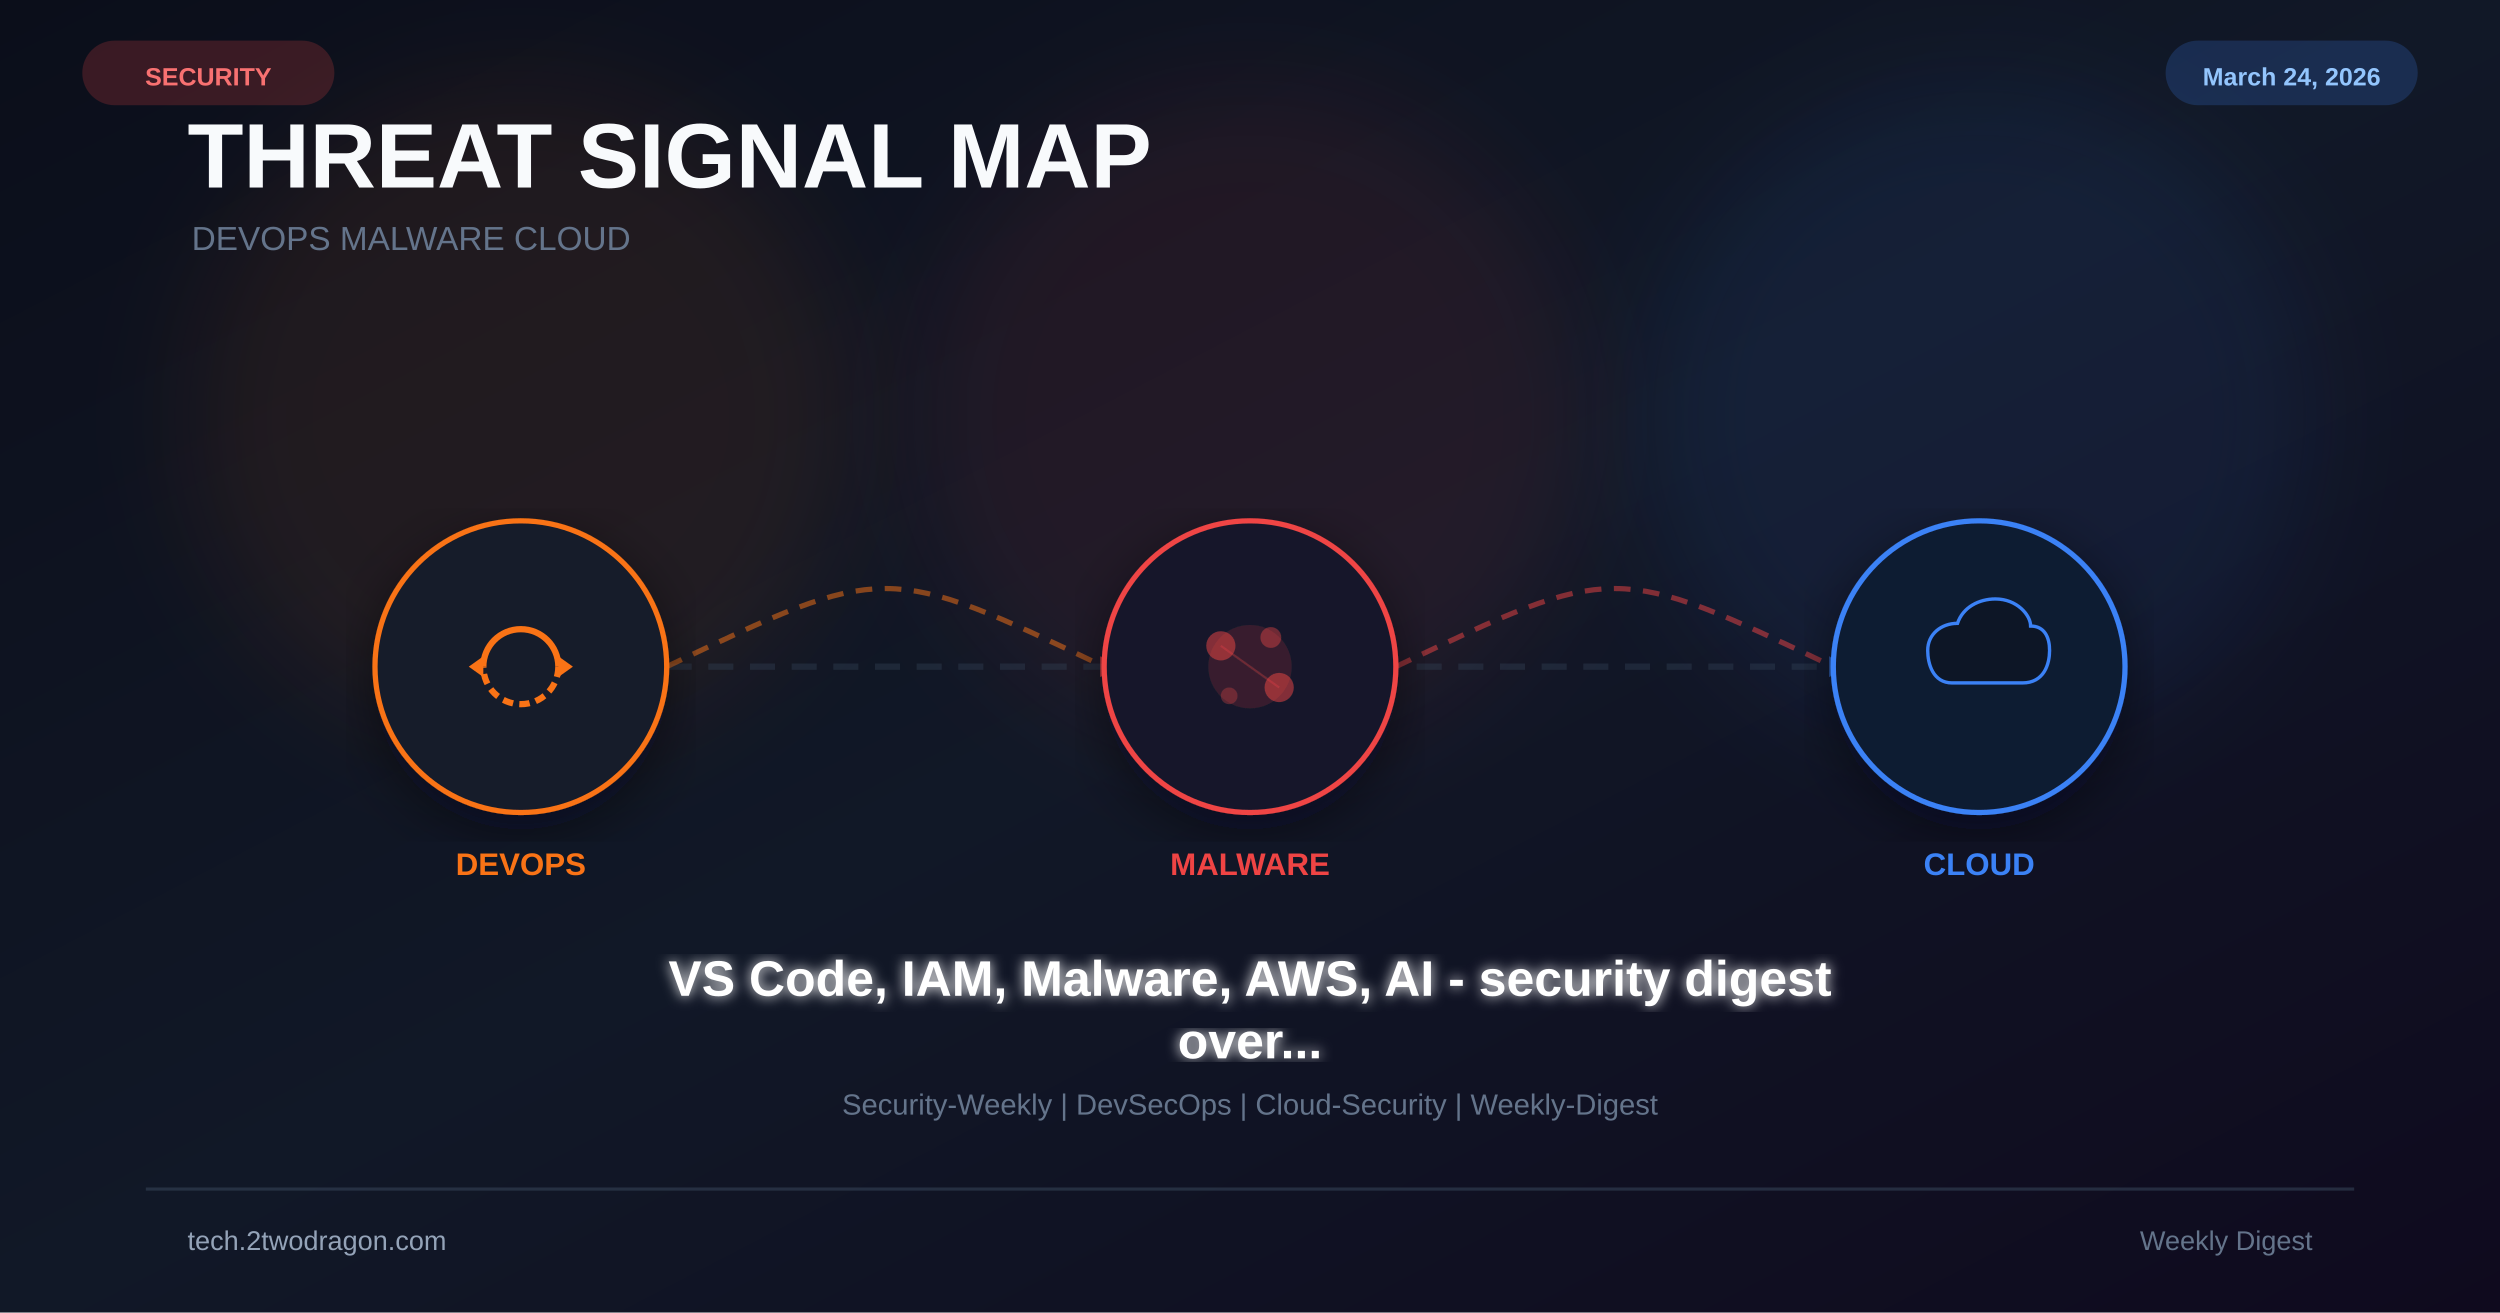
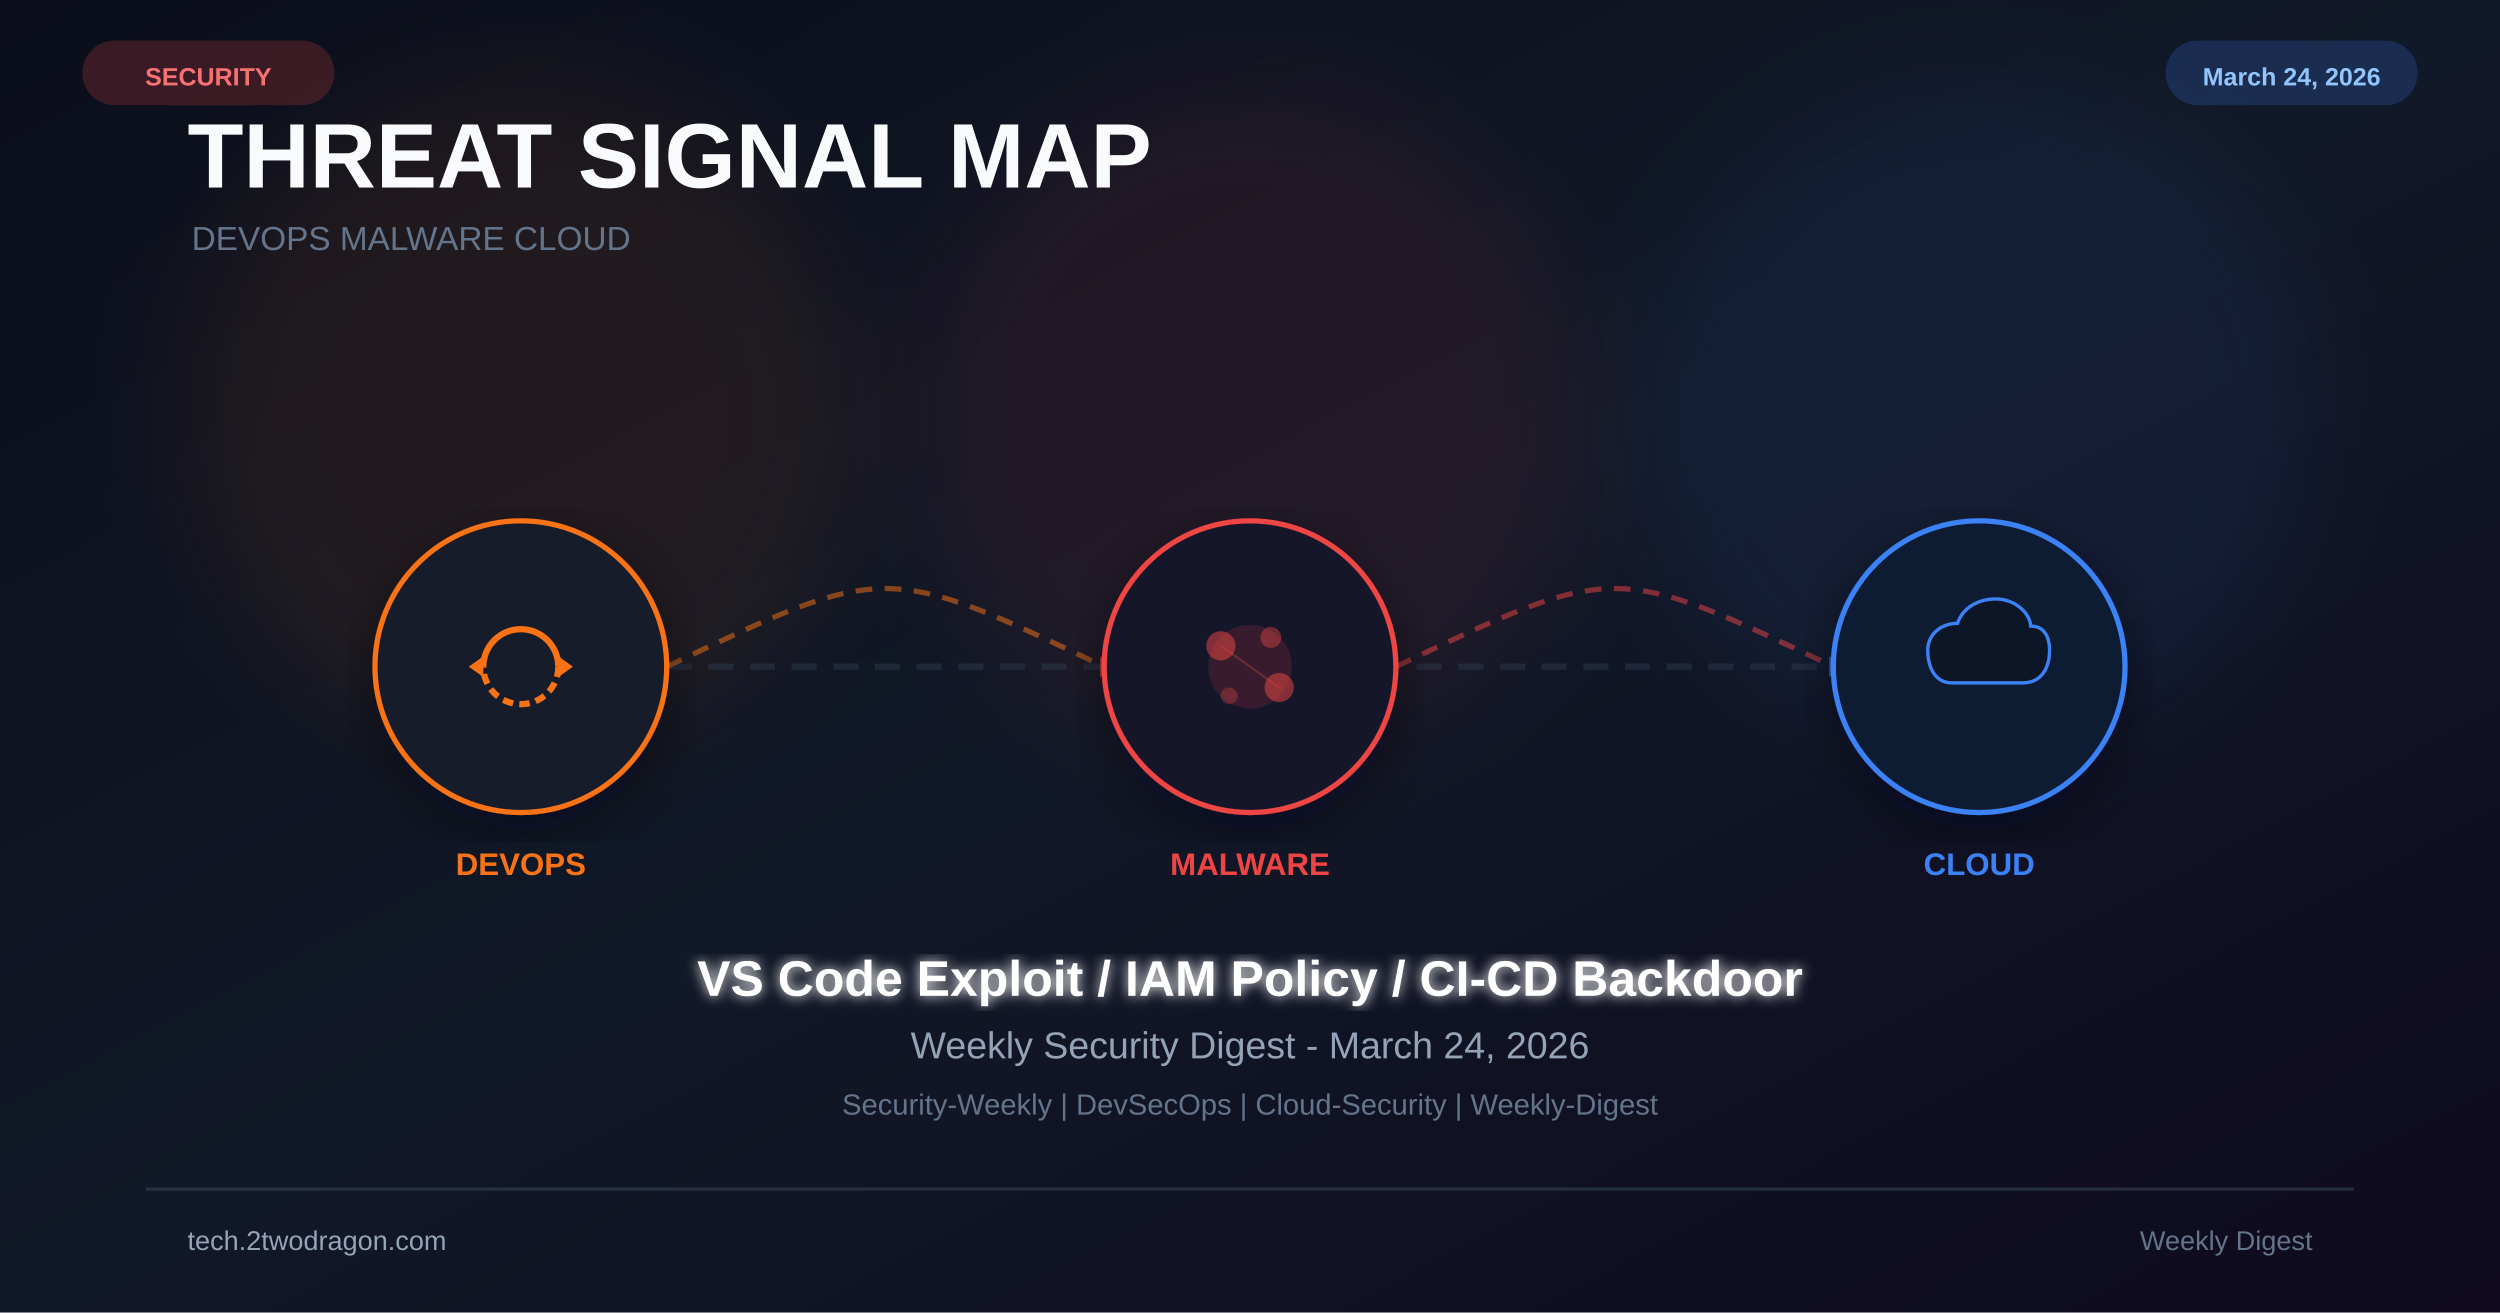
<svg xmlns="http://www.w3.org/2000/svg" viewBox="0 0 1200 630" width="1200" height="630">
  <defs>
    <linearGradient id="bg" x1="0%" y1="0%" x2="100%" y2="100%">
      <stop offset="0%" stop-color="#0b0e1a" />
      <stop offset="50%" stop-color="#111827" />
      <stop offset="100%" stop-color="#0f0a1e" />
    </linearGradient>
    <filter id="glow" x="-50%" y="-50%" width="200%" height="200%">
      <feGaussianBlur stdDeviation="25" />
    </filter>
    <filter id="glow2">
      <feGaussianBlur stdDeviation="3" result="b" />
      <feMerge>
        <feMergeNode in="b" />
        <feMergeNode in="SourceGraphic" />
      </feMerge>
    </filter>
    <filter id="shadow">
      <feDropShadow dx="0" dy="8" stdDeviation="14" flood-color="#020617" flood-opacity="0.5" />
    </filter>
  </defs>
  <rect width="1200" height="630" fill="url(#bg)" />
  <circle cx="250" cy="200" r="160" fill="#f97316" opacity="0.08" filter="url(#glow)" />
  <circle cx="600" cy="200" r="160" fill="#ef4444" opacity="0.08" filter="url(#glow)" />
  <circle cx="950" cy="200" r="160" fill="#3b82f6" opacity="0.08" filter="url(#glow)" />
  <text x="90" y="90" font-family="Arial,sans-serif" font-size="44" font-weight="700" fill="#f8fafc">THREAT SIGNAL MAP</text>
  <text x="92" y="120" font-family="Arial,sans-serif" font-size="16" fill="#64748b">DEVOPS  MALWARE  CLOUD</text>
  <line x1="180" y1="320" x2="1020" y2="320" stroke="#334155" stroke-width="3" stroke-dasharray="12 8" opacity="0.4" />
  <path d="M320 320 C425 270 425 270 530 320" fill="none" stroke="#f97316" stroke-width="2.5" stroke-dasharray="8 6" opacity="0.5" />
  <polygon points="528,315 538,320 528,325" fill="#ef4444" opacity="0.6" />
  <path d="M670 320 C775 270 775 270 880 320" fill="none" stroke="#ef4444" stroke-width="2.5" stroke-dasharray="8 6" opacity="0.5" />
  <polygon points="878,315 888,320 878,325" fill="#3b82f6" opacity="0.6" />
  <g transform="translate(250 320)" filter="url(#shadow)">
    <circle r="70" fill="#0f172a" stroke="#f97316" stroke-width="2.5" />
    <circle r="70" fill="#f97316" opacity="0.04" />
    <path d="M-18 0 A18 18 0 0 1 18 0" fill="none" stroke="#f97316" stroke-width="3" />
    <path d="M18 0 A18 18 0 0 1 -18 0" fill="none" stroke="#f97316" stroke-width="3" stroke-dasharray="5 3" />
    <polygon points="18,-5 25,0 18,5" fill="#f97316" />
    <polygon points="-18,5 -25,0 -18,-5" fill="#f97316" />
  </g>
  <text x="250" y="420" font-family="Arial,sans-serif" font-size="15" font-weight="700" fill="#f97316" text-anchor="middle">DEVOPS</text>
  <g transform="translate(600 320)" filter="url(#shadow)">
    <circle r="70" fill="#0f172a" stroke="#ef4444" stroke-width="2.5" />
    <circle r="70" fill="#ef4444" opacity="0.04" />
    <circle r="20" fill="#ef4444" opacity="0.15" />
    <circle cx="-14" cy="-10" r="7" fill="#ef4444" opacity="0.5" />
    <circle cx="14" cy="10" r="7" fill="#ef4444" opacity="0.5" />
    <circle cx="10" cy="-14" r="5" fill="#ef4444" opacity="0.4" />
    <circle cx="-10" cy="14" r="4" fill="#ef4444" opacity="0.3" />
    <line x1="-14" y1="-10" x2="14" y2="10" stroke="#ef4444" stroke-width="1" opacity="0.3" />
  </g>
  <text x="600" y="420" font-family="Arial,sans-serif" font-size="15" font-weight="700" fill="#ef4444" text-anchor="middle">MALWARE</text>
  <g transform="translate(950 320)" filter="url(#shadow)">
    <circle r="70" fill="#0f172a" stroke="#3b82f6" stroke-width="2.5" />
    <circle r="70" fill="#3b82f6" opacity="0.04" />
    <path d="M-20 12 C-34 12 -38 -2 -38 -12 C-38 -24 -28 -32 -16 -32 C-12 -44 0 -50 12 -50 C28 -50 38 -38 38 -30 C48 -30 52 -22 52 -12 C52 -2 48 12 32 12 Z" fill="#0b1628" stroke="#3b82f6" stroke-width="2.5" transform="scale(0.65)" />
  </g>
  <text x="950" y="420" font-family="Arial,sans-serif" font-size="15" font-weight="700" fill="#3b82f6" text-anchor="middle">CLOUD</text>
-   <text x="600" y="478" font-family="Arial,sans-serif" font-size="24" font-weight="bold" fill="white" text-anchor="middle" filter="url(#glow2)">VS Code, IAM, Malware, AWS, AI - security digest</text>
-   <text x="600" y="508" font-family="Arial,sans-serif" font-size="24" font-weight="bold" fill="white" text-anchor="middle" filter="url(#glow2)">over...</text>
+   <text x="600" y="478" font-family="Arial,sans-serif" font-size="24" font-weight="bold" fill="white" text-anchor="middle" filter="url(#glow2)">VS Code Exploit / IAM Policy / CI-CD Backdoor</text>
+   <text x="600" y="508" font-family="Arial,sans-serif" font-size="18" fill="#94a3b8" text-anchor="middle">Weekly Security Digest - March 24, 2026</text>
  <text x="600" y="535" font-family="Arial,sans-serif" font-size="14" fill="#64748b" text-anchor="middle">Security-Weekly | DevSecOps | Cloud-Security | Weekly-Digest</text>
  <rect x="40" y="20" width="120" height="30" rx="15" fill="#ef4444" opacity="0.2" stroke="#ef4444" stroke-width="1" />
  <text x="100" y="41" font-family="Arial,sans-serif" font-size="12" font-weight="bold" fill="#f87171" text-anchor="middle">SECURITY</text>
  <rect x="1040" y="20" width="120" height="30" rx="15" fill="#3b82f6" opacity="0.2" stroke="#3b82f6" stroke-width="1" />
  <text x="1100" y="41" font-family="Arial,sans-serif" font-size="12" font-weight="bold" fill="#93c5fd" text-anchor="middle">March 24, 2026</text>
  <rect x="70" y="570" width="1060" height="1.5" fill="#334155" opacity="0.6" />
  <text x="90" y="600" font-family="Arial,sans-serif" font-size="13" fill="#94a3b8">tech.2twodragon.com</text>
  <text x="1110" y="600" font-family="Arial,sans-serif" font-size="13" fill="#64748b" text-anchor="end">Weekly Digest</text>
</svg>
